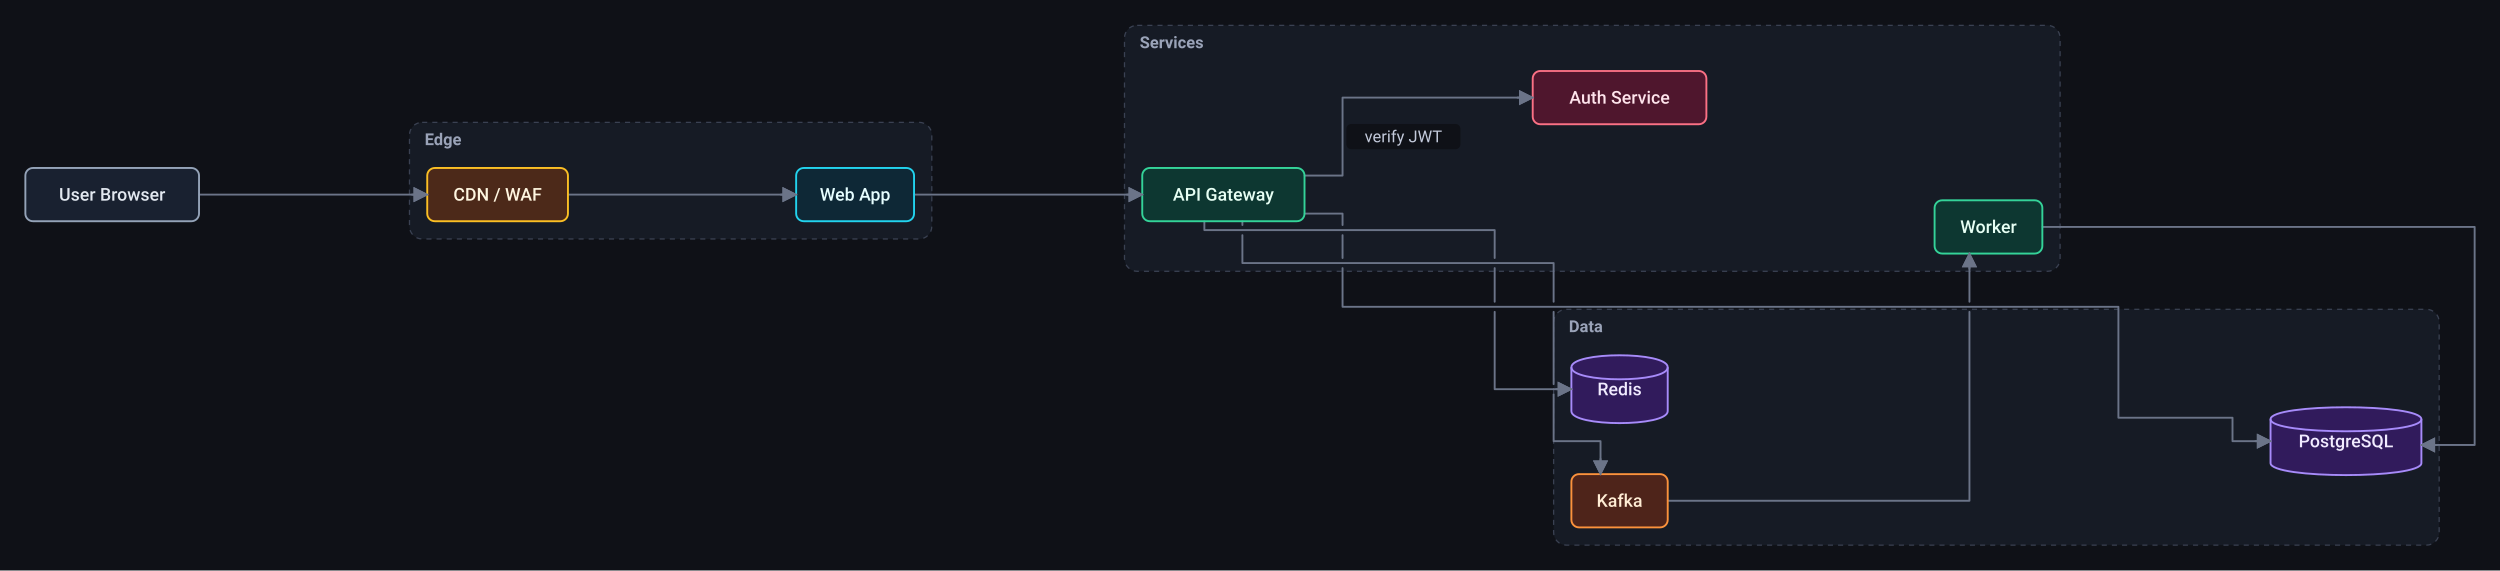
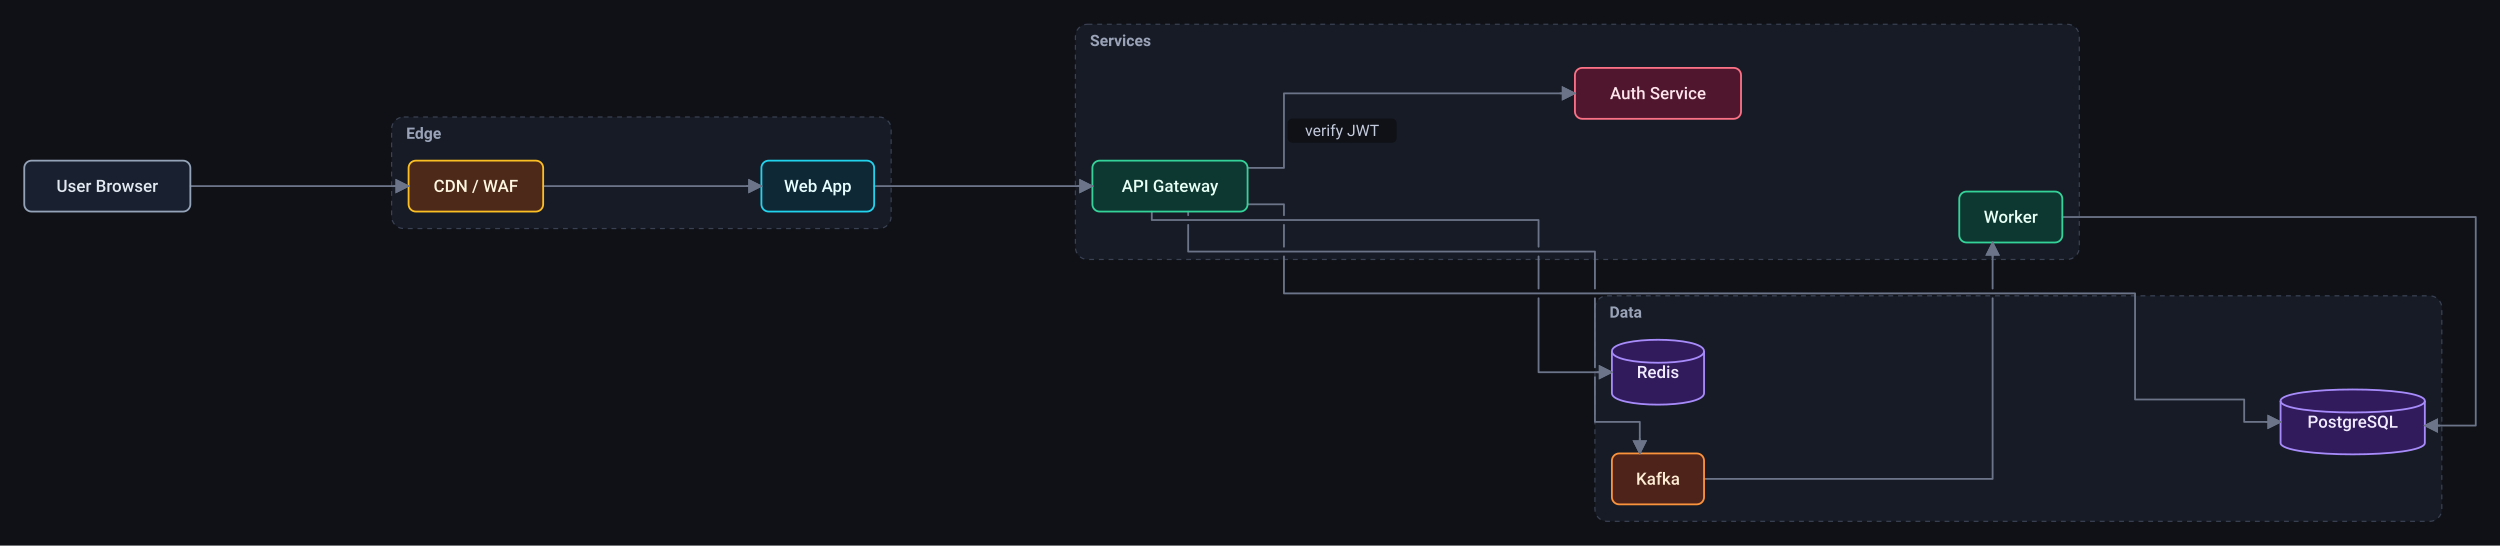
- <svg xmlns="http://www.w3.org/2000/svg" width="1972" height="450" viewBox="-12 -18 1972 450" font-family="system-ui, -apple-system, &quot;Segoe UI&quot;, Roboto, Helvetica, Arial, sans-serif">
+ <svg xmlns="http://www.w3.org/2000/svg" width="2062" height="450" viewBox="-12 -18 2062 450" font-family="system-ui, -apple-system, &quot;Segoe UI&quot;, Roboto, Helvetica, Arial, sans-serif">
  <defs>
    <marker id="vnm-arrow" viewBox="0 0 10 10" refX="9" refY="5" markerWidth="8" markerHeight="8" orient="auto">
      <path d="M0 0 L10 5 L0 10 z" fill="#6b7488" />
    </marker>
    <marker id="vnm-arrow-start" viewBox="0 0 10 10" refX="1" refY="5" markerWidth="8" markerHeight="8" orient="auto">
      <path d="M10 0 L0 5 L10 10 z" fill="#6b7488" />
    </marker>
  </defs>
-   <rect x="-12" y="-18" width="1972" height="450" fill="#0f1117" />
+   <rect x="-12" y="-18" width="2062" height="450" fill="#0f1117" />
  <rect x="311" y="78.5" width="412" height="92" rx="10" fill="#161b25" stroke="#3a4152" stroke-dasharray="4 4" />
-   <rect x="875" y="2" width="738" height="194" rx="10" fill="#161b25" stroke="#3a4152" stroke-dasharray="4 4" />
-   <rect x="1213.5" y="226" width="698.5" height="186" rx="10" fill="#161b25" stroke="#3a4152" stroke-dasharray="4 4" />
+   <rect x="875" y="2" width="828" height="194" rx="10" fill="#161b25" stroke="#3a4152" stroke-dasharray="4 4" />
+   <rect x="1303.5" y="226" width="698.5" height="186" rx="10" fill="#161b25" stroke="#3a4152" stroke-dasharray="4 4" />
  <path d="M 145 135.5 L 325 135.5" fill="none" stroke="#6b7488" stroke-width="1.5" stroke-linejoin="round" stroke-linecap="round" marker-end="url(#vnm-arrow)" />
  <path d="M 436 135.5 L 616 135.5" fill="none" stroke="#6b7488" stroke-width="1.5" stroke-linejoin="round" stroke-linecap="round" marker-end="url(#vnm-arrow)" />
  <path d="M 709 135.5 L 889 135.5" fill="none" stroke="#6b7488" stroke-width="1.5" stroke-linejoin="round" stroke-linecap="round" marker-end="url(#vnm-arrow)" />
-   <path d="M 1017 120.5 L 1047 120.5 L 1047 59 L 1197 59" fill="none" stroke="#6b7488" stroke-width="1.5" stroke-linejoin="round" stroke-linecap="round" marker-end="url(#vnm-arrow)" />
-   <path d="M 1017 150.5 L 1047 150.5 L 1047 159.5 M 1047 167.5 L 1047 185.5 M 1047 193.5 L 1047 224 L 1659 224 L 1659 311.5 L 1749 311.5 L 1749 330 L 1779 330" fill="none" stroke="#6b7488" stroke-width="1.5" stroke-linejoin="round" stroke-linecap="round" marker-end="url(#vnm-arrow)" />
-   <path d="M 938 156.5 L 938 163.5 L 1167 163.5 L 1167 185.5 M 1167 193.5 L 1167 220 M 1167 228 L 1167 289 L 1227.5 289" fill="none" stroke="#6b7488" stroke-width="1.5" stroke-linejoin="round" stroke-linecap="round" marker-end="url(#vnm-arrow)" />
-   <path d="M 968 156.5 L 968 159.5 M 968 167.5 L 968 189.5 L 1213.5 189.5 L 1213.5 220 M 1213.5 228 L 1213.5 285 M 1213.5 293 L 1213.5 330 L 1250.5 330 L 1250.5 356" fill="none" stroke="#6b7488" stroke-width="1.5" stroke-linejoin="round" stroke-linecap="round" marker-end="url(#vnm-arrow)" />
-   <path d="M 1303.5 377 L 1541.5 377 L 1541.5 228 M 1541.5 220 L 1541.5 182" fill="none" stroke="#6b7488" stroke-width="1.5" stroke-linejoin="round" stroke-linecap="round" marker-end="url(#vnm-arrow)" />
-   <path d="M 1599 161 L 1940 161 L 1940 333 L 1898 333" fill="none" stroke="#6b7488" stroke-width="1.5" stroke-linejoin="round" stroke-linecap="round" marker-end="url(#vnm-arrow)" />
+   <path d="M 1017 120.5 L 1047 120.5 L 1047 59 L 1287 59" fill="none" stroke="#6b7488" stroke-width="1.5" stroke-linejoin="round" stroke-linecap="round" marker-end="url(#vnm-arrow)" />
+   <path d="M 1017 150.5 L 1047 150.5 L 1047 159.5 M 1047 167.5 L 1047 185.5 M 1047 193.5 L 1047 224 L 1749 224 L 1749 311.5 L 1839 311.5 L 1839 330 L 1869 330" fill="none" stroke="#6b7488" stroke-width="1.5" stroke-linejoin="round" stroke-linecap="round" marker-end="url(#vnm-arrow)" />
+   <path d="M 938 156.5 L 938 163.5 L 1257 163.5 L 1257 185.5 M 1257 193.5 L 1257 220 M 1257 228 L 1257 289 L 1317.5 289" fill="none" stroke="#6b7488" stroke-width="1.5" stroke-linejoin="round" stroke-linecap="round" marker-end="url(#vnm-arrow)" />
+   <path d="M 968 156.5 L 968 159.5 M 968 167.5 L 968 189.5 L 1303.5 189.5 L 1303.5 220 M 1303.5 228 L 1303.5 285 M 1303.5 293 L 1303.5 330 L 1340.5 330 L 1340.5 356" fill="none" stroke="#6b7488" stroke-width="1.5" stroke-linejoin="round" stroke-linecap="round" marker-end="url(#vnm-arrow)" />
+   <path d="M 1393.5 377 L 1631.5 377 L 1631.5 228 M 1631.5 220 L 1631.5 182" fill="none" stroke="#6b7488" stroke-width="1.5" stroke-linejoin="round" stroke-linecap="round" marker-end="url(#vnm-arrow)" />
+   <path d="M 1689 161 L 2030 161 L 2030 333 L 1988 333" fill="none" stroke="#6b7488" stroke-width="1.5" stroke-linejoin="round" stroke-linecap="round" marker-end="url(#vnm-arrow)" />
  <rect x="1050" y="79.75" width="90" height="20" rx="4" fill="#0f1117" />
  <text x="1095" y="89.75" fill="#c3cadb" font-size="13" text-anchor="middle" dominant-baseline="central">verify JWT</text>
  <rect x="318" y="84.5" width="41.2" height="17" rx="4" fill="#161b25" />
  <text x="323" y="96.5" fill="#9aa3b8" font-size="13" font-weight="600">Edge</text>
  <rect x="882" y="8" width="72.4" height="17" rx="4" fill="#161b25" />
  <text x="887" y="20" fill="#9aa3b8" font-size="13" font-weight="600">Services</text>
-   <rect x="1220.5" y="232" width="41.2" height="17" rx="4" fill="#161b25" />
-   <text x="1225.5" y="244" fill="#9aa3b8" font-size="13" font-weight="600">Data</text>
+   <rect x="1310.5" y="232" width="41.2" height="17" rx="4" fill="#161b25" />
+   <text x="1315.5" y="244" fill="#9aa3b8" font-size="13" font-weight="600">Data</text>
  <g>
    <rect x="8" y="114.5" width="137" height="42" rx="6" fill="rgba(30,41,59,0.7)" stroke="#94a3b8" stroke-width="1.5" />
    <text x="76.5" y="135.5" fill="#e2e8f0" font-size="14" font-weight="500" text-anchor="middle" dominant-baseline="central">User Browser</text>
  </g>
  <g>
    <rect x="325" y="114.5" width="111" height="42" rx="6" fill="rgba(120,53,15,0.55)" stroke="#fbbf24" stroke-width="1.5" />
    <text x="380.5" y="135.5" fill="#fff6e0" font-size="14" font-weight="500" text-anchor="middle" dominant-baseline="central">CDN / WAF</text>
  </g>
  <g>
    <rect x="616" y="114.5" width="93" height="42" rx="6" fill="rgba(8,51,68,0.55)" stroke="#22d3ee" stroke-width="1.5" />
    <text x="662.5" y="135.5" fill="#e6feff" font-size="14" font-weight="500" text-anchor="middle" dominant-baseline="central">Web App</text>
  </g>
  <g>
    <rect x="889" y="114.5" width="128" height="42" rx="6" fill="rgba(6,78,59,0.55)" stroke="#34d399" stroke-width="1.5" />
    <text x="953" y="135.5" fill="#e7fff4" font-size="14" font-weight="500" text-anchor="middle" dominant-baseline="central">API Gateway</text>
  </g>
  <g>
-     <rect x="1197" y="38" width="137" height="42" rx="6" fill="rgba(136,19,55,0.5)" stroke="#fb7185" stroke-width="1.5" />
-     <text x="1265.5" y="59" fill="#ffe4ec" font-size="14" font-weight="500" text-anchor="middle" dominant-baseline="central">Auth Service</text>
+     <rect x="1287" y="38" width="137" height="42" rx="6" fill="rgba(136,19,55,0.5)" stroke="#fb7185" stroke-width="1.5" />
+     <text x="1355.5" y="59" fill="#ffe4ec" font-size="14" font-weight="500" text-anchor="middle" dominant-baseline="central">Auth Service</text>
  </g>
  <g>
-     <rect x="1514" y="140" width="85" height="42" rx="6" fill="rgba(6,78,59,0.55)" stroke="#34d399" stroke-width="1.5" />
-     <text x="1556.5" y="161" fill="#e7fff4" font-size="14" font-weight="500" text-anchor="middle" dominant-baseline="central">Worker</text>
+     <rect x="1604" y="140" width="85" height="42" rx="6" fill="rgba(6,78,59,0.55)" stroke="#34d399" stroke-width="1.5" />
+     <text x="1646.5" y="161" fill="#e7fff4" font-size="14" font-weight="500" text-anchor="middle" dominant-baseline="central">Worker</text>
  </g>
  <g>
-     <path d="M 1779 312.72 C 1779 300.08 1898 300.08 1898 312.72 L 1898 347.28 C 1898 359.92 1779 359.92 1779 347.28 Z" fill="rgba(76,29,149,0.5)" stroke="#a78bfa" stroke-width="1.5" />
-     <path d="M 1779 312.72 C 1779 325.36 1898 325.36 1898 312.72" fill="none" stroke="#a78bfa" stroke-width="1.5" />
-     <text x="1838.5" y="330" fill="#f1ebff" font-size="14" font-weight="500" text-anchor="middle" dominant-baseline="central">PostgreSQL</text>
+     <path d="M 1869 312.72 C 1869 300.08 1988 300.08 1988 312.72 L 1988 347.28 C 1988 359.92 1869 359.92 1869 347.28 Z" fill="rgba(76,29,149,0.5)" stroke="#a78bfa" stroke-width="1.5" />
+     <path d="M 1869 312.72 C 1869 325.36 1988 325.36 1988 312.72" fill="none" stroke="#a78bfa" stroke-width="1.5" />
+     <text x="1928.5" y="330" fill="#f1ebff" font-size="14" font-weight="500" text-anchor="middle" dominant-baseline="central">PostgreSQL</text>
  </g>
  <g>
-     <path d="M 1227.5 271.72 C 1227.5 259.08 1303.5 259.08 1303.5 271.72 L 1303.5 306.28 C 1303.5 318.92 1227.5 318.92 1227.5 306.28 Z" fill="rgba(76,29,149,0.5)" stroke="#a78bfa" stroke-width="1.5" />
-     <path d="M 1227.5 271.72 C 1227.5 284.36 1303.5 284.36 1303.5 271.72" fill="none" stroke="#a78bfa" stroke-width="1.5" />
-     <text x="1265.5" y="289" fill="#f1ebff" font-size="14" font-weight="500" text-anchor="middle" dominant-baseline="central">Redis</text>
+     <path d="M 1317.5 271.72 C 1317.5 259.08 1393.5 259.08 1393.5 271.72 L 1393.5 306.28 C 1393.5 318.92 1317.5 318.92 1317.5 306.28 Z" fill="rgba(76,29,149,0.5)" stroke="#a78bfa" stroke-width="1.5" />
+     <path d="M 1317.5 271.72 C 1317.5 284.36 1393.5 284.36 1393.5 271.72" fill="none" stroke="#a78bfa" stroke-width="1.5" />
+     <text x="1355.5" y="289" fill="#f1ebff" font-size="14" font-weight="500" text-anchor="middle" dominant-baseline="central">Redis</text>
  </g>
  <g>
-     <rect x="1227.5" y="356" width="76" height="42" rx="6" fill="rgba(124,45,18,0.55)" stroke="#fb923c" stroke-width="1.5" />
-     <text x="1265.5" y="377" fill="#ffedd5" font-size="14" font-weight="500" text-anchor="middle" dominant-baseline="central">Kafka</text>
+     <rect x="1317.5" y="356" width="76" height="42" rx="6" fill="rgba(124,45,18,0.55)" stroke="#fb923c" stroke-width="1.5" />
+     <text x="1355.5" y="377" fill="#ffedd5" font-size="14" font-weight="500" text-anchor="middle" dominant-baseline="central">Kafka</text>
  </g>
  <path class="vnm-arrow-cap" d="M 313 135.5 L 325 135.5" fill="none" stroke="#6b7488" stroke-width="1.5" stroke-linecap="round" marker-end="url(#vnm-arrow)" />
  <path class="vnm-arrow-cap" d="M 604 135.5 L 616 135.5" fill="none" stroke="#6b7488" stroke-width="1.5" stroke-linecap="round" marker-end="url(#vnm-arrow)" />
  <path class="vnm-arrow-cap" d="M 877 135.5 L 889 135.5" fill="none" stroke="#6b7488" stroke-width="1.5" stroke-linecap="round" marker-end="url(#vnm-arrow)" />
-   <path class="vnm-arrow-cap" d="M 1185 59 L 1197 59" fill="none" stroke="#6b7488" stroke-width="1.5" stroke-linecap="round" marker-end="url(#vnm-arrow)" />
-   <path class="vnm-arrow-cap" d="M 1767 330 L 1779 330" fill="none" stroke="#6b7488" stroke-width="1.5" stroke-linecap="round" marker-end="url(#vnm-arrow)" />
-   <path class="vnm-arrow-cap" d="M 1215.5 289 L 1227.5 289" fill="none" stroke="#6b7488" stroke-width="1.5" stroke-linecap="round" marker-end="url(#vnm-arrow)" />
-   <path class="vnm-arrow-cap" d="M 1250.5 344 L 1250.5 356" fill="none" stroke="#6b7488" stroke-width="1.5" stroke-linecap="round" marker-end="url(#vnm-arrow)" />
-   <path class="vnm-arrow-cap" d="M 1541.5 194 L 1541.5 182" fill="none" stroke="#6b7488" stroke-width="1.5" stroke-linecap="round" marker-end="url(#vnm-arrow)" />
-   <path class="vnm-arrow-cap" d="M 1910 333 L 1898 333" fill="none" stroke="#6b7488" stroke-width="1.5" stroke-linecap="round" marker-end="url(#vnm-arrow)" />
+   <path class="vnm-arrow-cap" d="M 1275 59 L 1287 59" fill="none" stroke="#6b7488" stroke-width="1.5" stroke-linecap="round" marker-end="url(#vnm-arrow)" />
+   <path class="vnm-arrow-cap" d="M 1857 330 L 1869 330" fill="none" stroke="#6b7488" stroke-width="1.5" stroke-linecap="round" marker-end="url(#vnm-arrow)" />
+   <path class="vnm-arrow-cap" d="M 1305.5 289 L 1317.5 289" fill="none" stroke="#6b7488" stroke-width="1.5" stroke-linecap="round" marker-end="url(#vnm-arrow)" />
+   <path class="vnm-arrow-cap" d="M 1340.5 344 L 1340.5 356" fill="none" stroke="#6b7488" stroke-width="1.5" stroke-linecap="round" marker-end="url(#vnm-arrow)" />
+   <path class="vnm-arrow-cap" d="M 1631.5 194 L 1631.5 182" fill="none" stroke="#6b7488" stroke-width="1.5" stroke-linecap="round" marker-end="url(#vnm-arrow)" />
+   <path class="vnm-arrow-cap" d="M 2000 333 L 1988 333" fill="none" stroke="#6b7488" stroke-width="1.5" stroke-linecap="round" marker-end="url(#vnm-arrow)" />
</svg>
